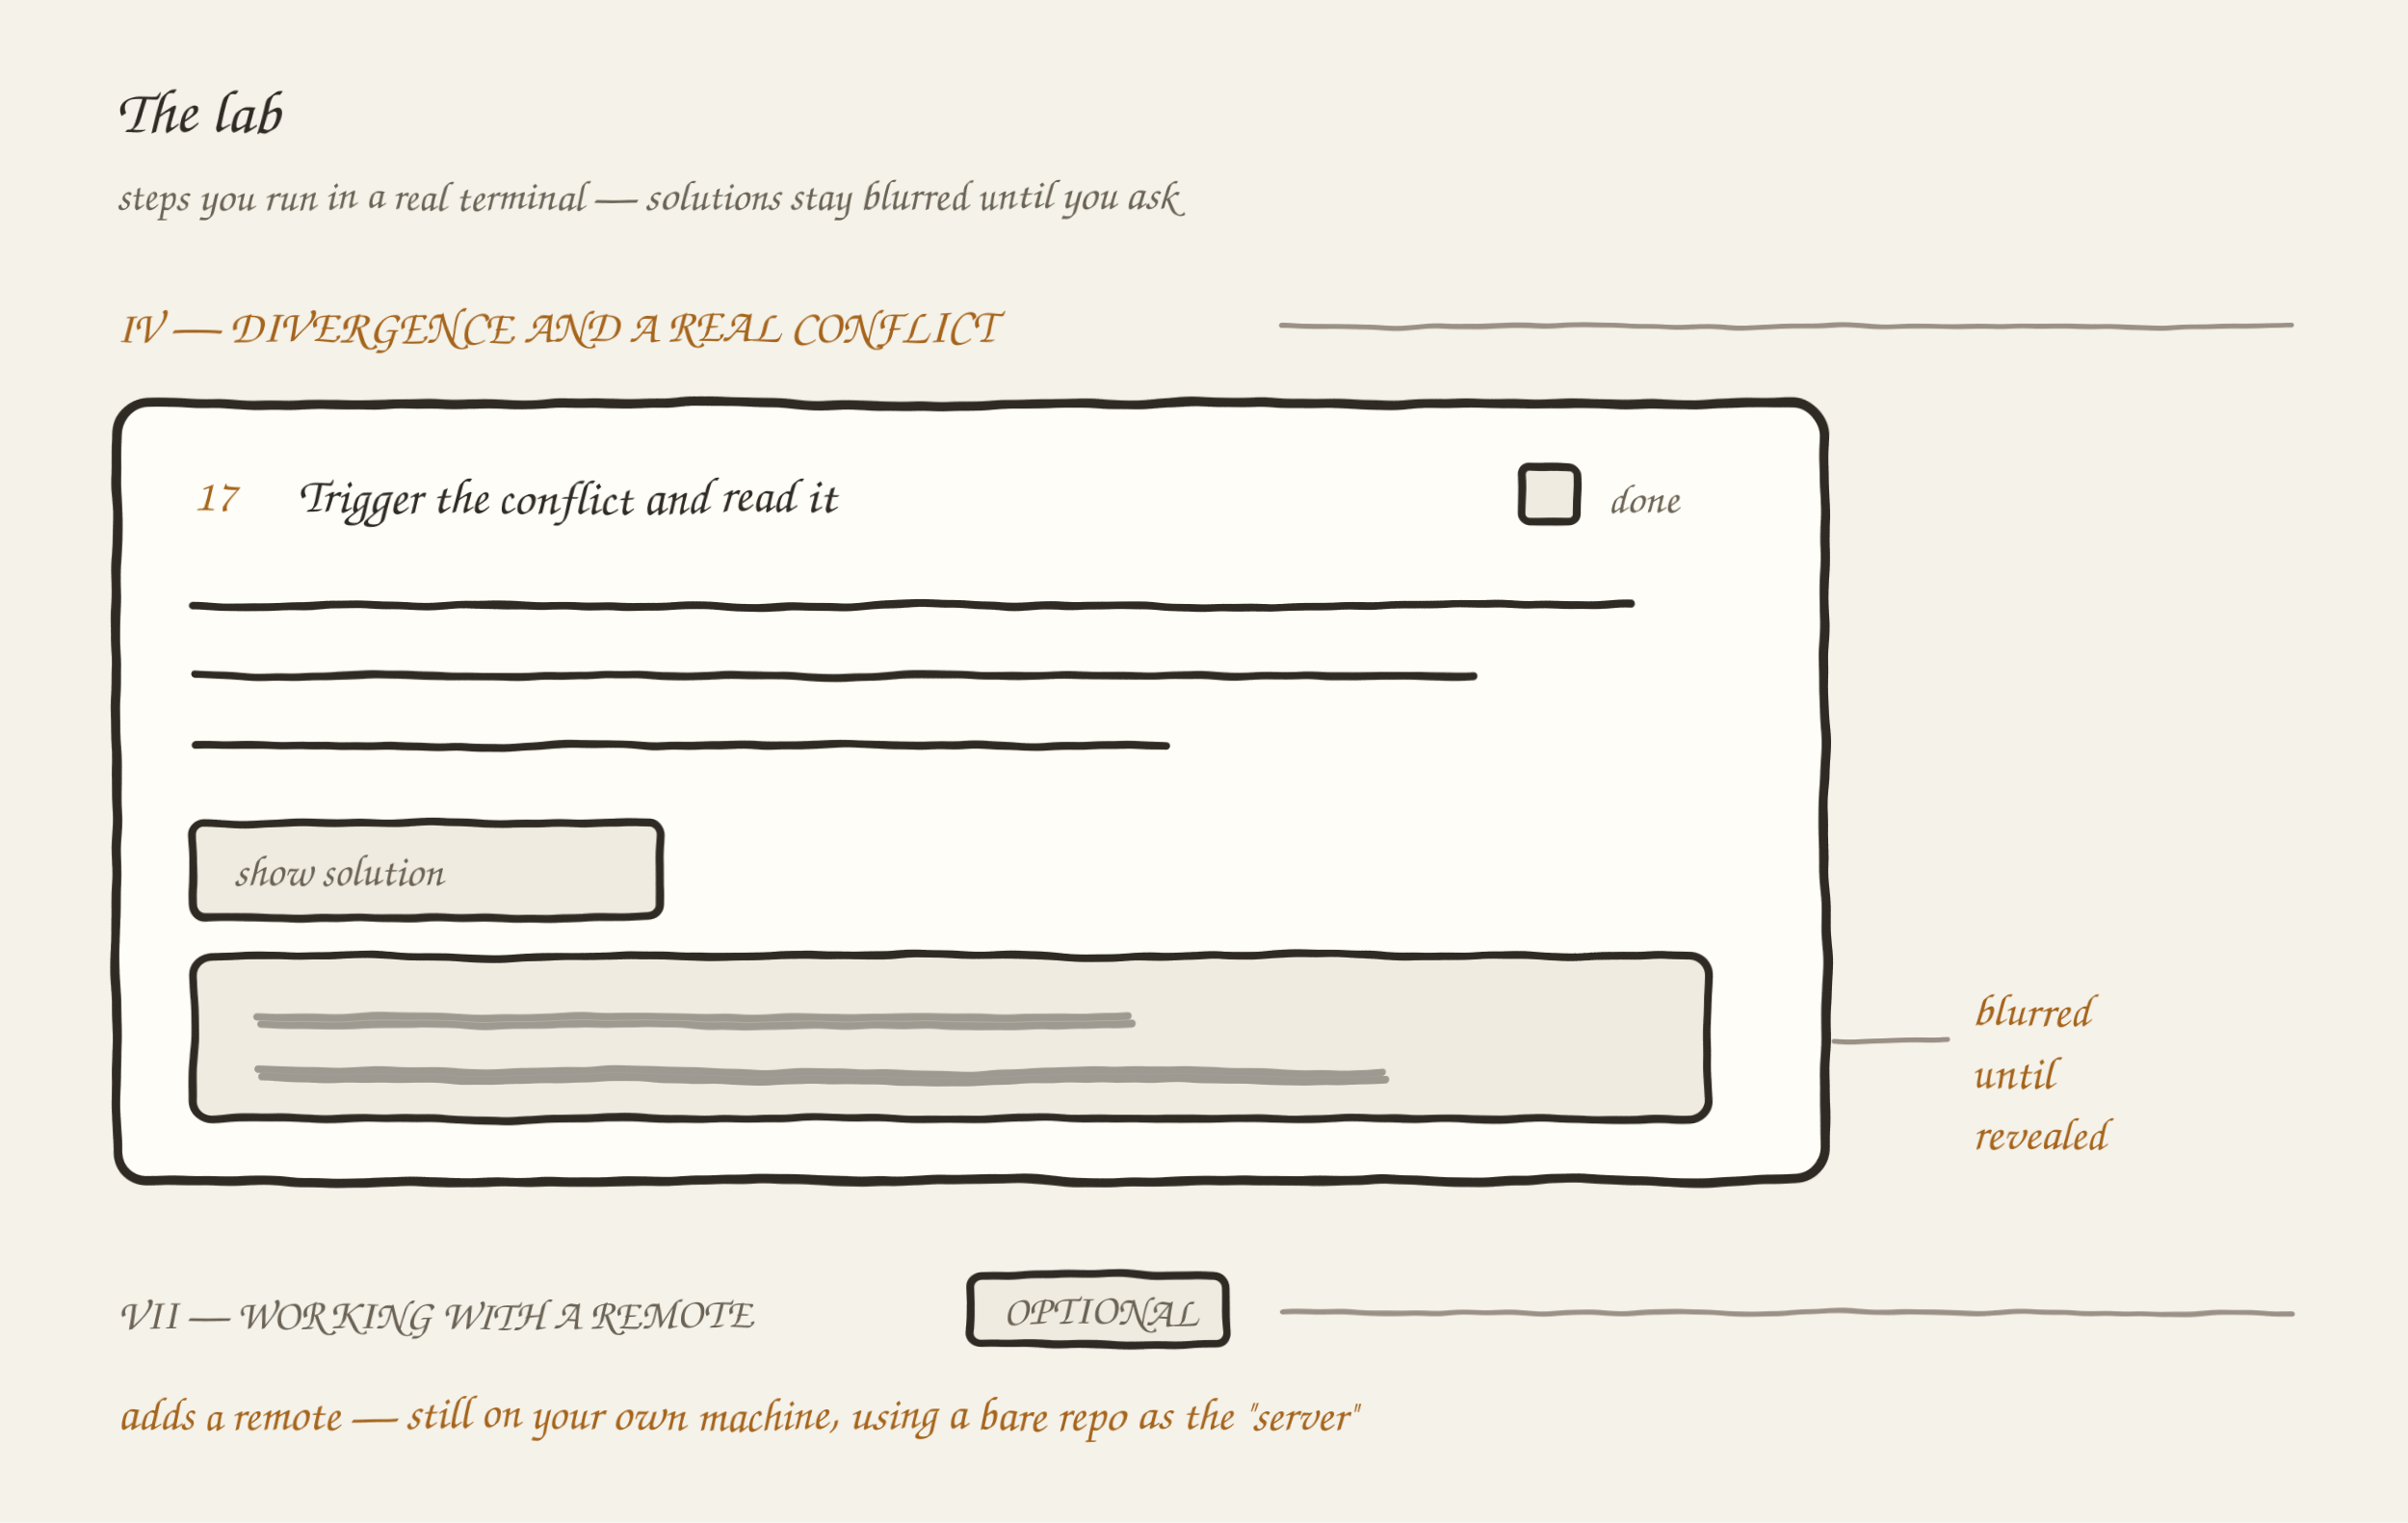
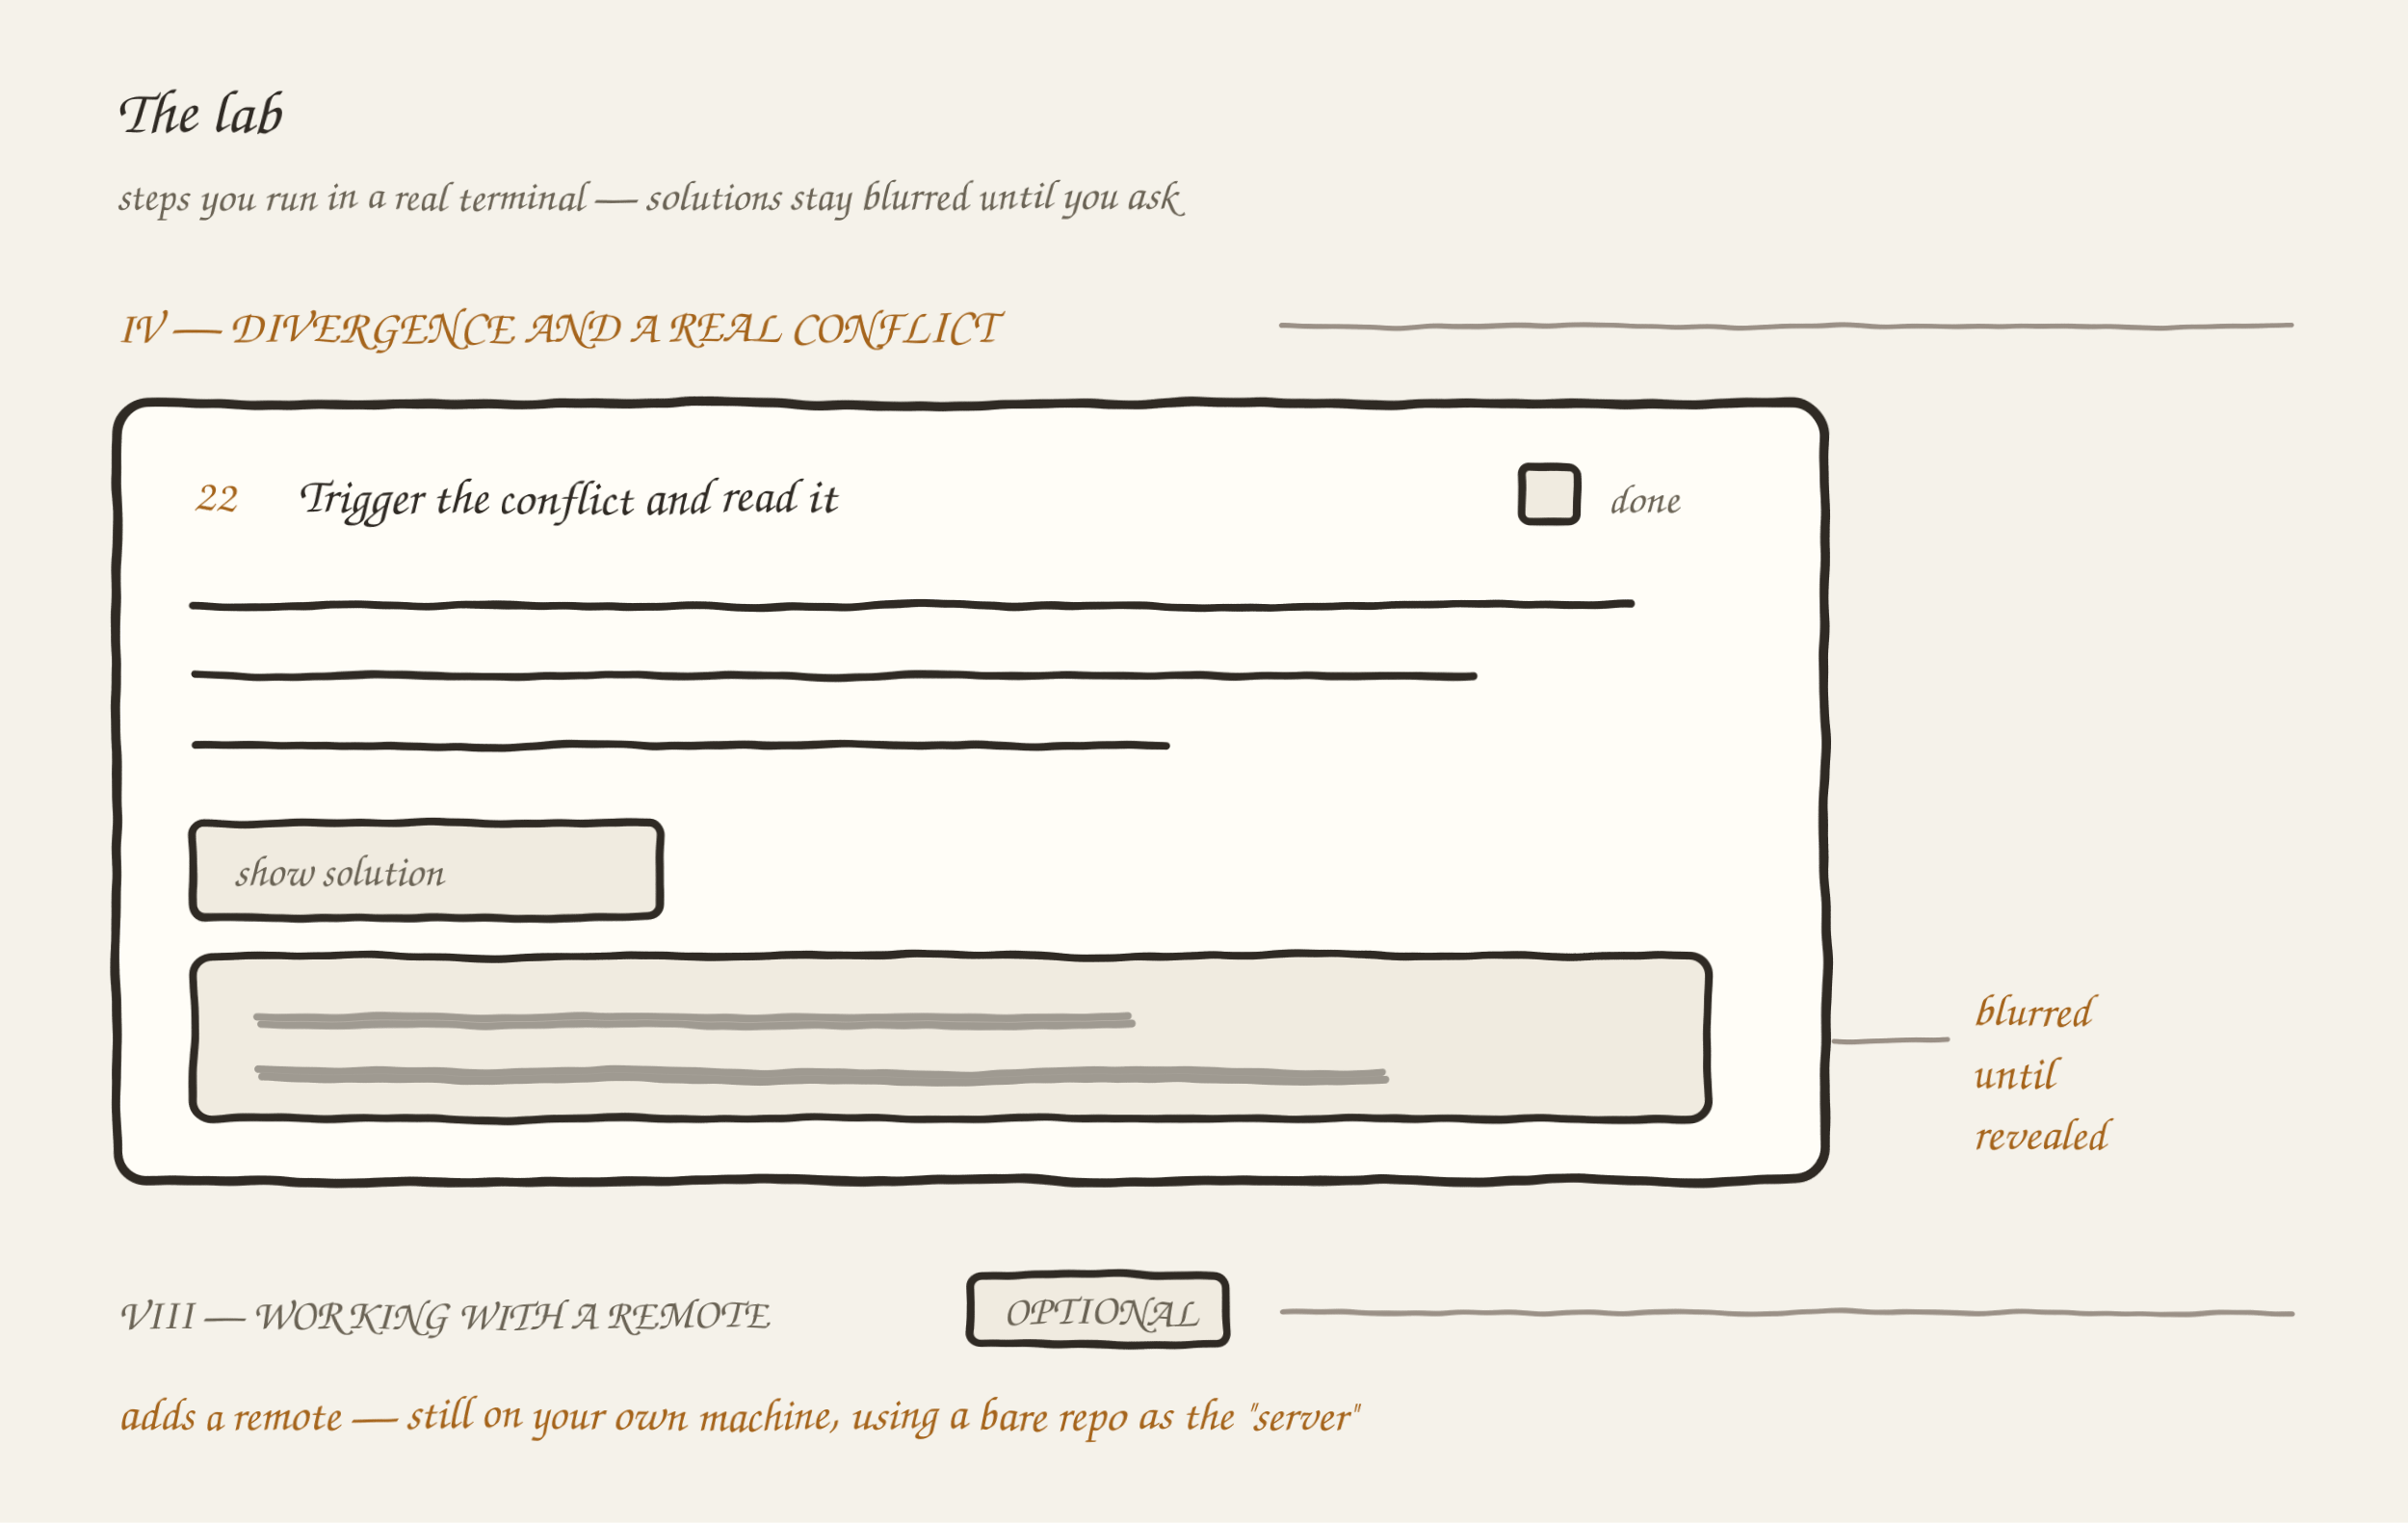
<svg xmlns="http://www.w3.org/2000/svg" viewBox="0 0 620 392" width="620" height="392" role="img" aria-label="Sketch of a lab step">
  <defs>
    <filter id="rough" x="-5%" y="-5%" width="110%" height="110%">
      <feTurbulence type="fractalNoise" baseFrequency="0.035" numOctaves="3" seed="11" result="n" />
      <feDisplacementMap in="SourceGraphic" in2="n" scale="2.2" xChannelSelector="R" yChannelSelector="G" />
    </filter>
  </defs>
  <style>
    .ink   { fill:none; stroke:#2f2a24; stroke-width:2; stroke-linecap:round; stroke-linejoin:round; }
    .thin  { fill:none; stroke:#2f2a24; stroke-width:1.3; stroke-linecap:round; }
    .fade  { fill:none; stroke:#9a9086; stroke-width:1.3; stroke-linecap:round; }
    .fill  { fill:#f0ebe0; stroke:#2f2a24; stroke-width:2; }
    .amber { fill:#e0a458; stroke:#2f2a24; stroke-width:1.5; }
    .green { fill:#7fb069; stroke:#2f2a24; stroke-width:1.5; }
    .rust  { fill:#c0674f; stroke:#2f2a24; stroke-width:1.5; }
    .paper { fill:#fffdf7; stroke:#2f2a24; stroke-width:2.4; }
    text   { font-family:'Comic Sans MS','Bradley Hand','Segoe Print','Chalkboard SE',cursive; fill:#2f2a24; }
    .t     { font-size:13px; }
    .s     { font-size:11px; fill:#6a6355; }
    .lbl   { font-size:12px; fill:#a5641b; }
    .mono  { font-family:ui-monospace,Menlo,Consolas,monospace; font-size:10.5px; fill:#6a6355; }
    .head  { font-size:16px; }
  </style>
  <rect width="620" height="392" fill="#f5f2ea" />
  <g filter="url(#rough)">
    <text class="head" x="30" y="34">The lab</text>
    <text class="s" x="30" y="54">steps you run in a real terminal — solutions stay blurred until you ask</text>
    <text class="lbl" x="30" y="88">IV — DIVERGENCE AND A REAL CONFLICT</text>
    <line class="fade" x1="330" y1="84" x2="590" y2="84" />
    <rect class="paper" x="30" y="104" width="440" height="200" rx="8" />
-     <text class="lbl" x="50" y="132">17</text>
+     <text class="lbl" x="50" y="132">22</text>
    <text class="t" x="76" y="132">Trigger the conflict and read it</text>
    <rect class="fill" x="392" y="120" width="14" height="14" rx="2" />
    <text class="s" x="414" y="132">done</text>
    <line class="ink" x1="50" y1="156" x2="420" y2="156" />
    <line class="ink" x1="50" y1="174" x2="380" y2="174" />
    <line class="ink" x1="50" y1="192" x2="300" y2="192" />
    <rect class="fill" x="50" y="212" width="120" height="24" rx="3" />
    <text class="s" x="60" y="228">show solution</text>
    <rect class="fill" x="50" y="246" width="390" height="42" rx="5" />
    <g opacity="0.42">
      <line class="ink" x1="66" y1="262" x2="290" y2="262" />
      <line class="ink" x1="67" y1="264" x2="291" y2="264" />
      <line class="ink" x1="66" y1="276" x2="356" y2="276" />
      <line class="ink" x1="67" y1="278" x2="357" y2="278" />
    </g>
    <path class="fade" d="M502 268 C 490 268, 480 268, 472 268" />
    <text class="lbl" x="508" y="264">blurred</text>
    <text class="lbl" x="508" y="280">until</text>
    <text class="lbl" x="508" y="296">revealed</text>
-     <text class="s" x="30" y="342">VII — WORKING WITH A REMOTE</text>
+     <text class="s" x="30" y="342">VIII — WORKING WITH A REMOTE</text>
    <rect class="fill" x="250" y="328" width="66" height="18" rx="3" />
    <text class="s" x="258" y="341">OPTIONAL</text>
    <line class="fade" x1="330" y1="338" x2="590" y2="338" />
    <text class="lbl" x="30" y="368">adds a remote — still on your own machine, using a bare repo as the "server"</text>
  </g>
</svg>
